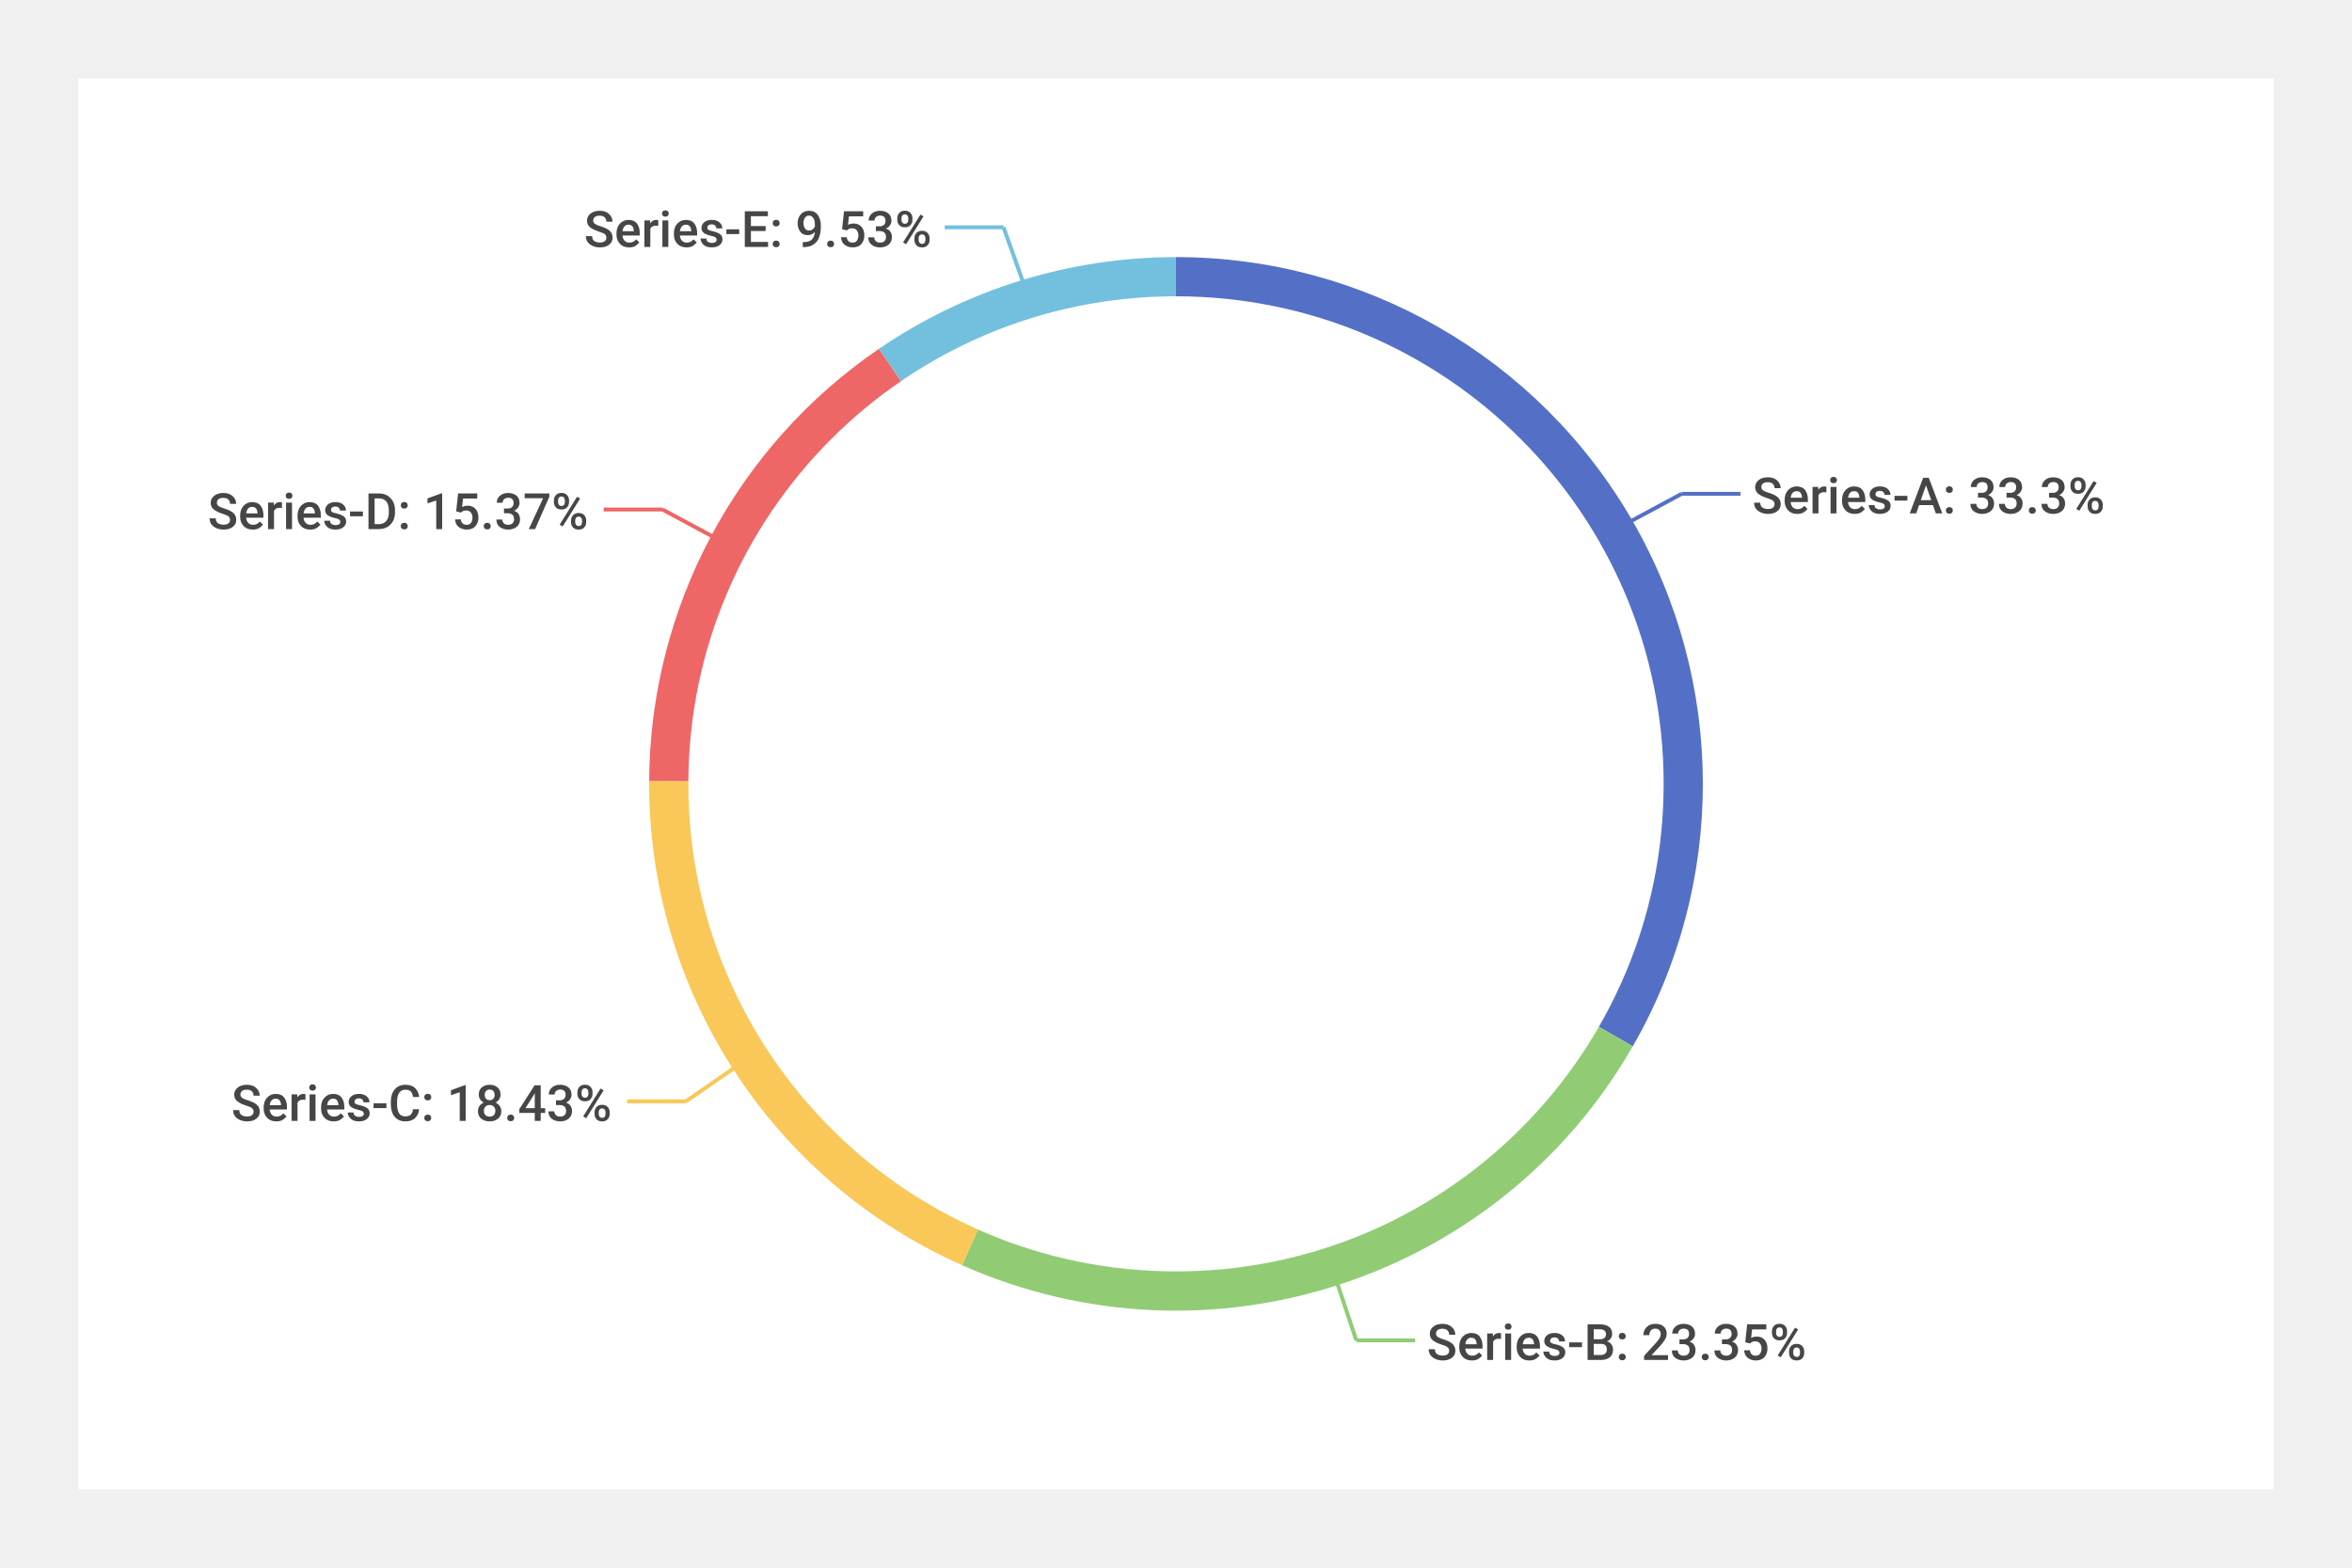
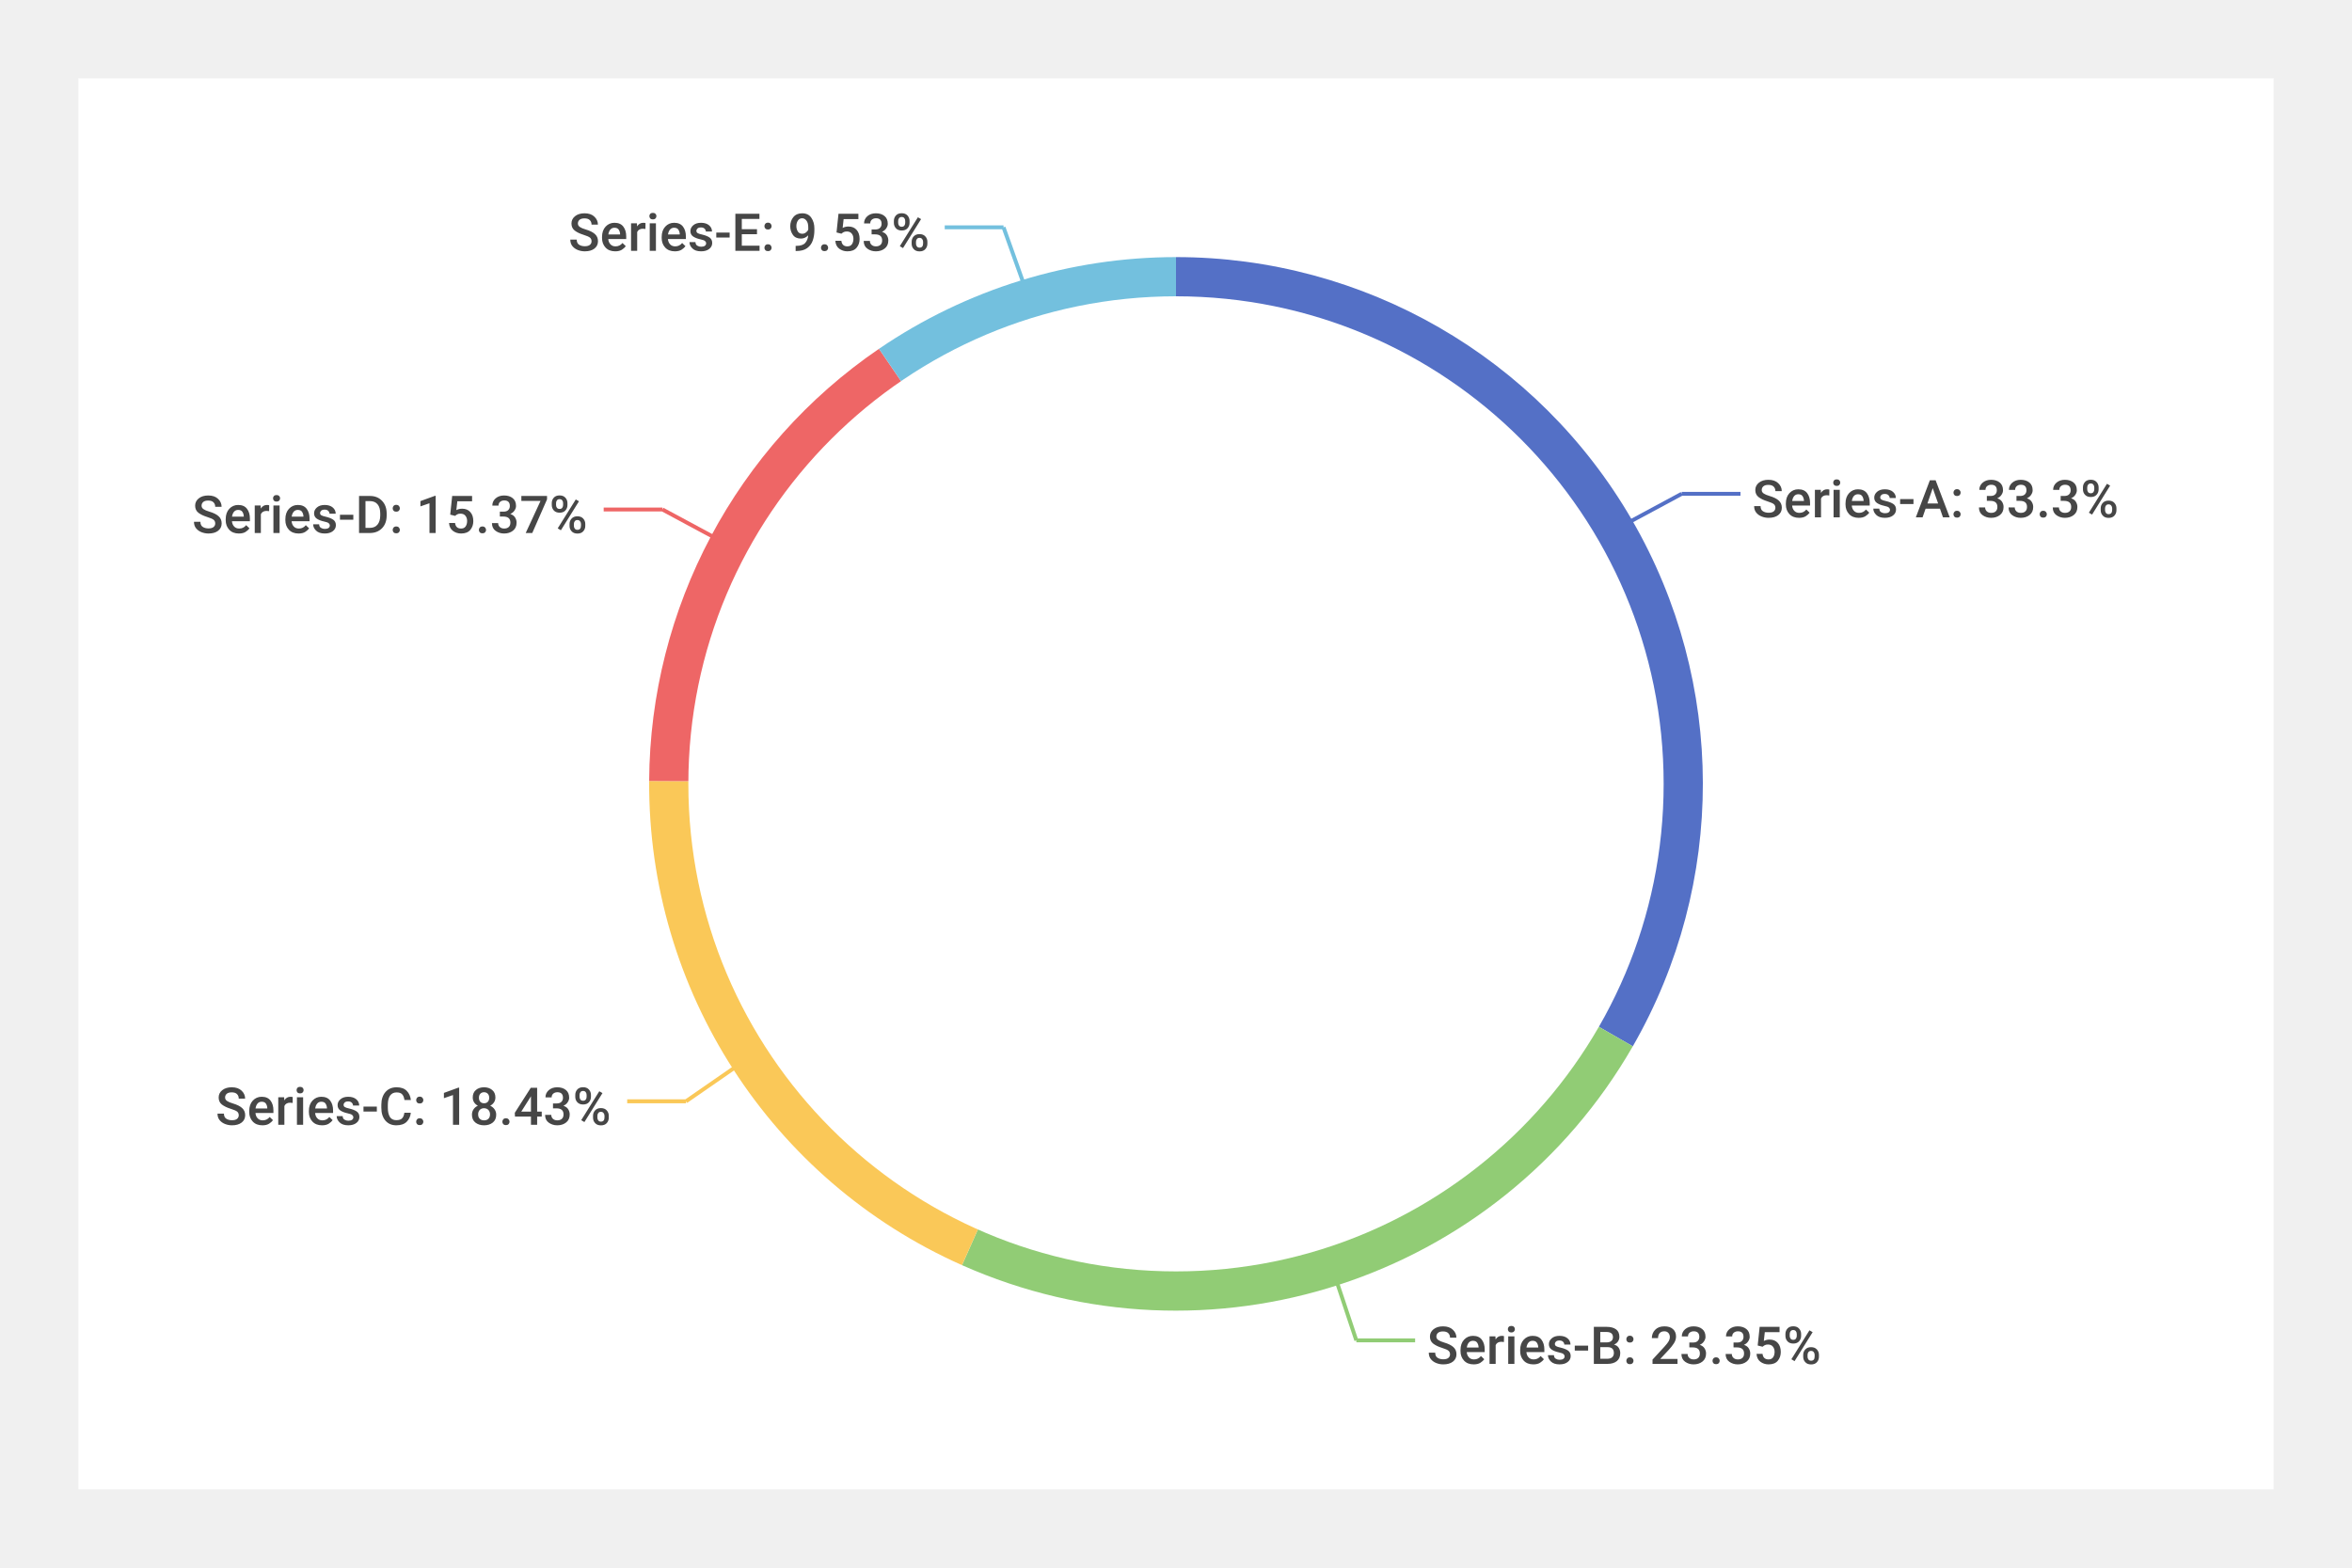
<svg xmlns="http://www.w3.org/2000/svg" viewBox="0 0 600 400">
  <path d="M 20 20 L 580 20 L 580 380 L 20 380 L 20 20" style="stroke:none;fill:white" />
  <path d="M 300 200 L 300 65.6 A 134.4 134.4 0 0 1 416.53 266.97 L 300 200 Z" style="stroke:none;fill:rgb(84,112,198)" />
  <path d="M 416 133 L 429 126 M 429 126 L 444 126" style="stroke-width:1;stroke:rgb(84,112,198);fill:none" />
-   <text x="447" y="131" style="stroke:none;fill:rgb(70,70,70);font-size:12.8px;font-family:'Roboto Medium',sans-serif">Series-A: 33.3%</text>
+   <text x="447" y="132" style="stroke:none;fill:rgb(70,70,70);font-size:13.3px;font-family:'Roboto Medium',sans-serif">Series-A: 33.3%</text>
  <path d="M 300 200 L 416.53 266.97 A 134.4 134.4 0 0 1 245.41 322.81 L 300 200 Z" style="stroke:none;fill:rgb(145,204,117)" />
  <path d="M 341 327 L 346 342 M 346 342 L 361 342" style="stroke-width:1;stroke:rgb(145,204,117);fill:none" />
-   <text x="364" y="347" style="stroke:none;fill:rgb(70,70,70);font-size:12.8px;font-family:'Roboto Medium',sans-serif">Series-B: 23.35%</text>
+   <text x="364" y="348" style="stroke:none;fill:rgb(70,70,70);font-size:13.3px;font-family:'Roboto Medium',sans-serif">Series-B: 23.35%</text>
  <path d="M 300 200 L 245.41 322.81 A 134.4 134.4 0 0 1 165.6 199.26 L 300 200 Z" style="stroke:none;fill:rgb(250,200,88)" />
  <path d="M 188 272 L 175 281 M 175 281 L 160 281" style="stroke-width:1;stroke:rgb(250,200,88);fill:none" />
-   <text x="59" y="286" style="stroke:none;fill:rgb(70,70,70);font-size:12.8px;font-family:'Roboto Medium',sans-serif">Series-C: 18.43%</text>
+   <text x="55" y="287" style="stroke:none;fill:rgb(70,70,70);font-size:13.3px;font-family:'Roboto Medium',sans-serif">Series-C: 18.43%</text>
  <path d="M 300 200 L 165.6 199.26 A 134.4 134.4 0 0 1 224.23 89 L 300 200 Z" style="stroke:none;fill:rgb(238,102,102)" />
  <path d="M 182 137 L 169 130 M 169 130 L 154 130" style="stroke-width:1;stroke:rgb(238,102,102);fill:none" />
-   <text x="53" y="135" style="stroke:none;fill:rgb(70,70,70);font-size:12.8px;font-family:'Roboto Medium',sans-serif">Series-D: 15.37%</text>
+   <text x="49" y="136" style="stroke:none;fill:rgb(70,70,70);font-size:13.3px;font-family:'Roboto Medium',sans-serif">Series-D: 15.37%</text>
  <path d="M 300 200 L 224.23 89 A 134.4 134.4 0 0 1 300 65.6 L 300 200 Z" style="stroke:none;fill:rgb(115,192,222)" />
  <path d="M 261 72 L 256 58 M 256 58 L 241 58" style="stroke-width:1;stroke:rgb(115,192,222);fill:none" />
-   <text x="149" y="63" style="stroke:none;fill:rgb(70,70,70);font-size:12.8px;font-family:'Roboto Medium',sans-serif">Series-E: 9.53%</text>
+   <text x="145" y="64" style="stroke:none;fill:rgb(70,70,70);font-size:13.3px;font-family:'Roboto Medium',sans-serif">Series-E: 9.53%</text>
  <circle cx="300" cy="200" r="124.4" style="stroke:none;fill:white" />
</svg>
